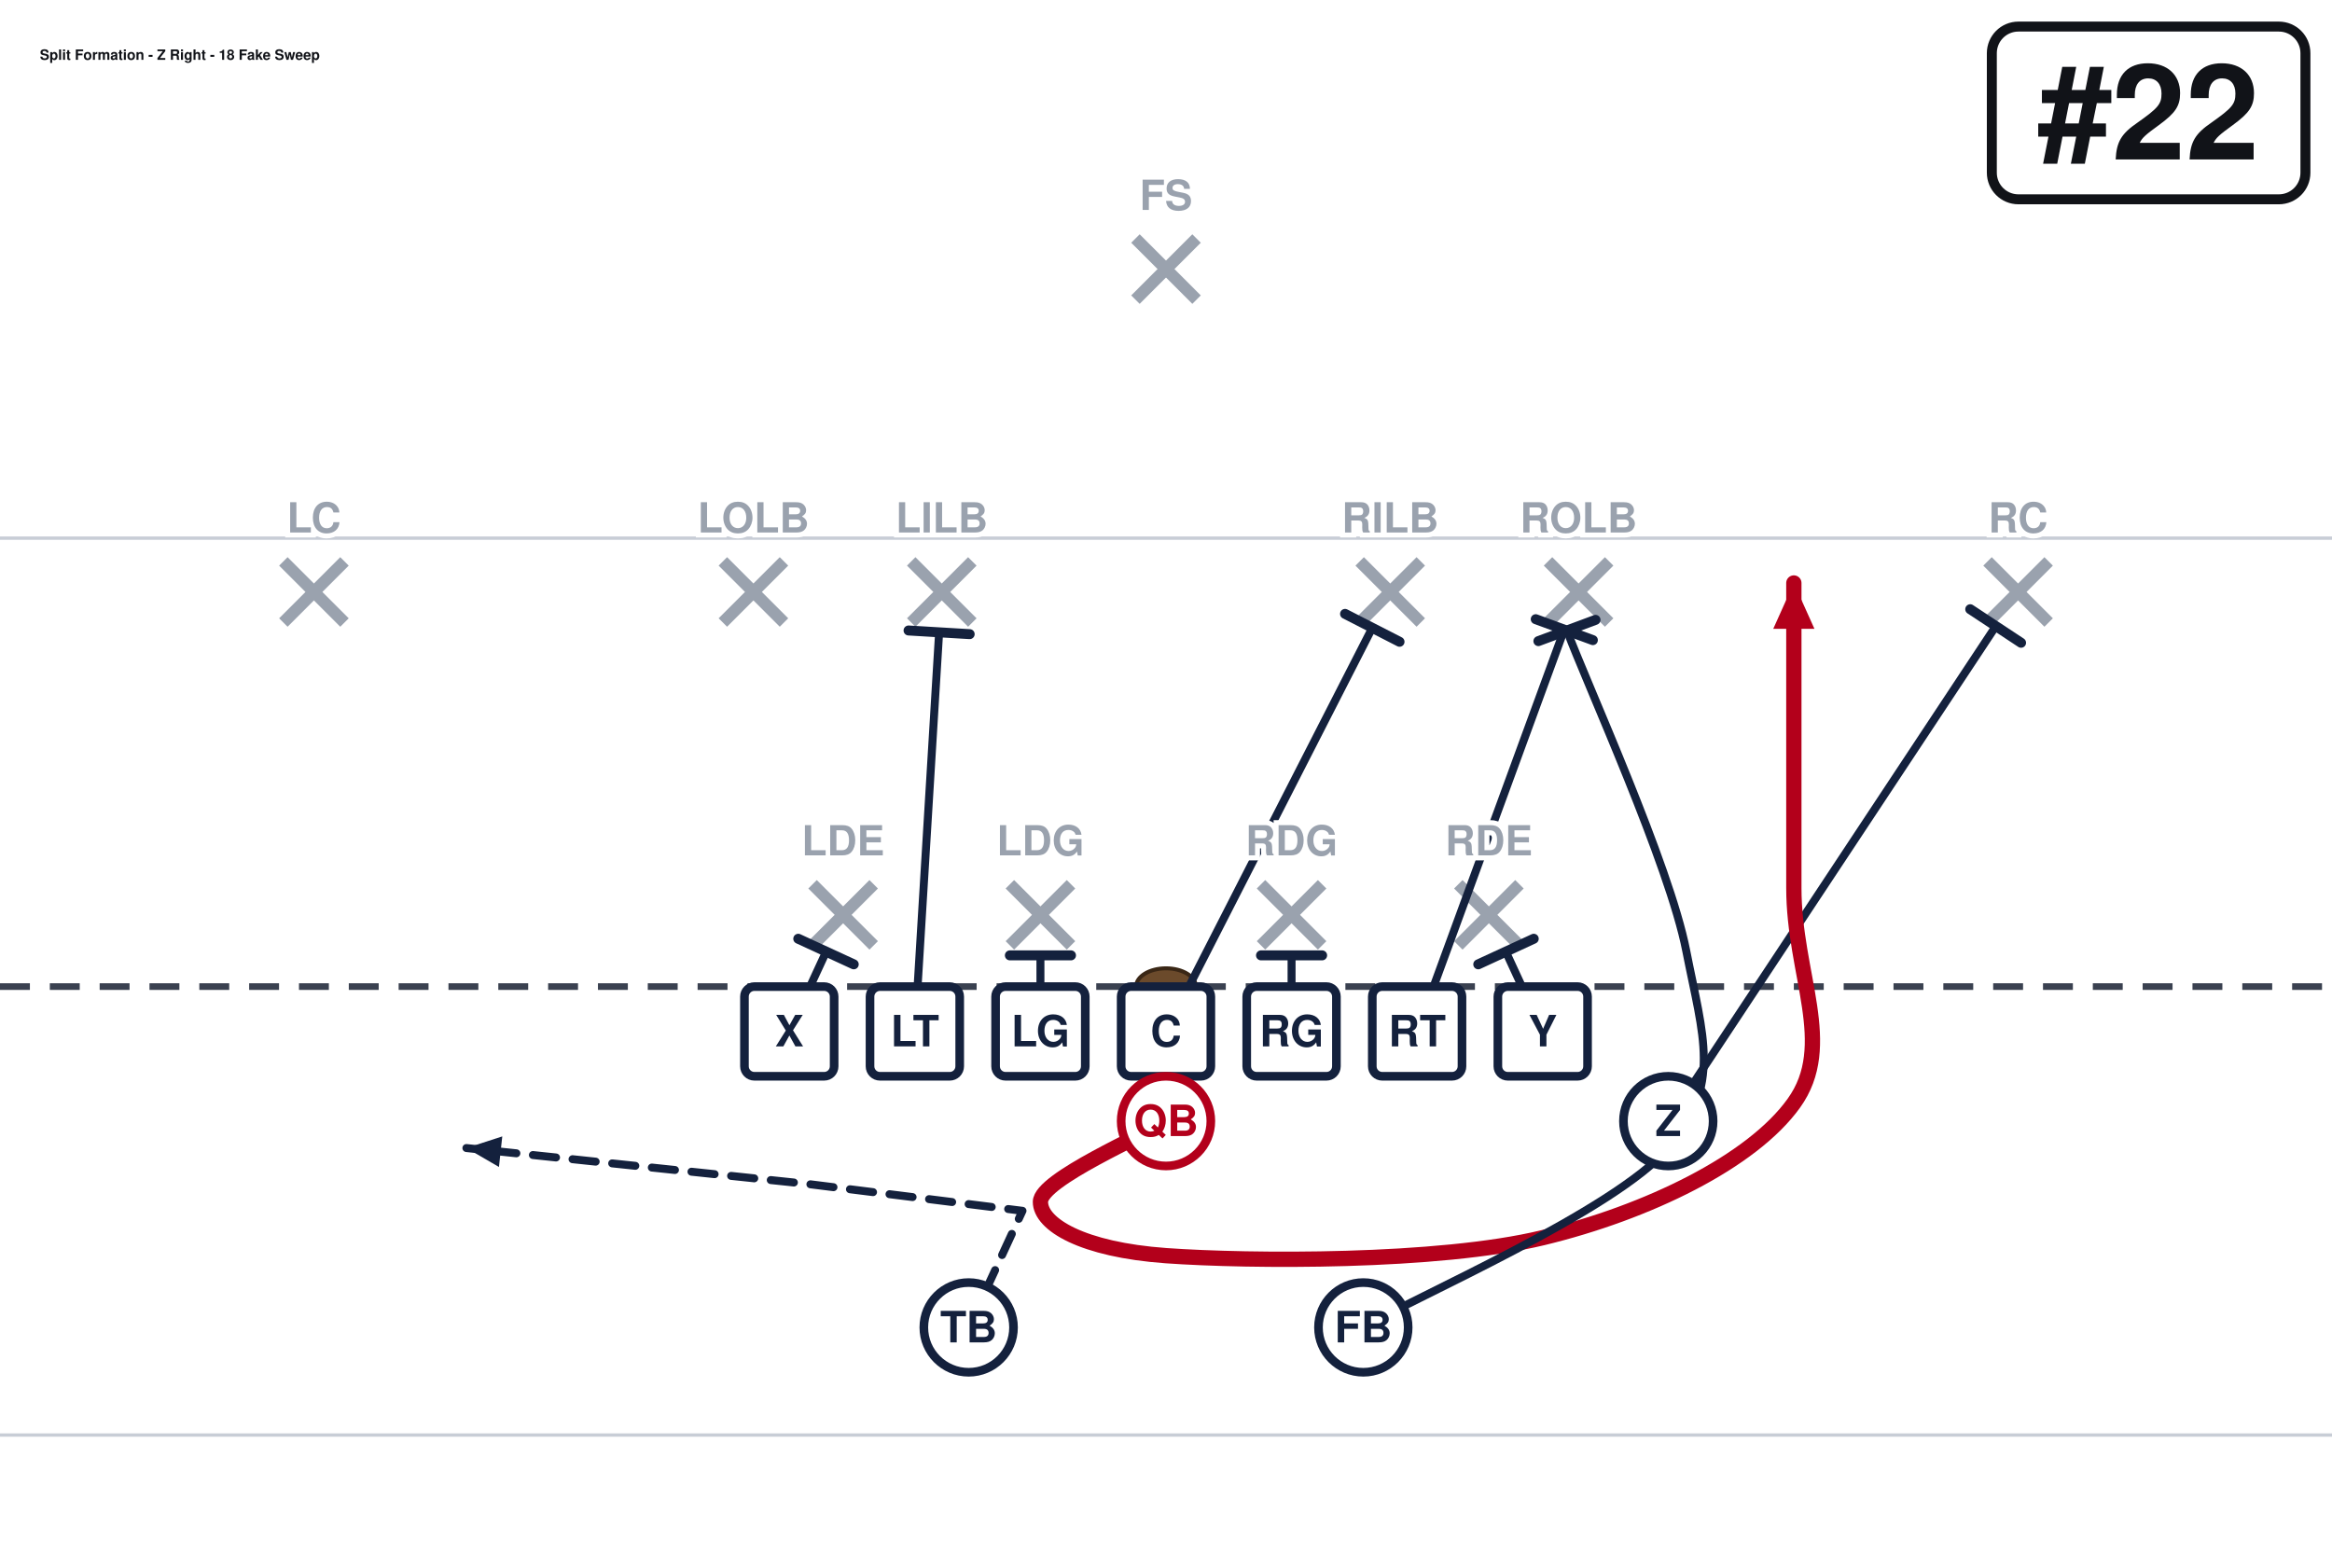
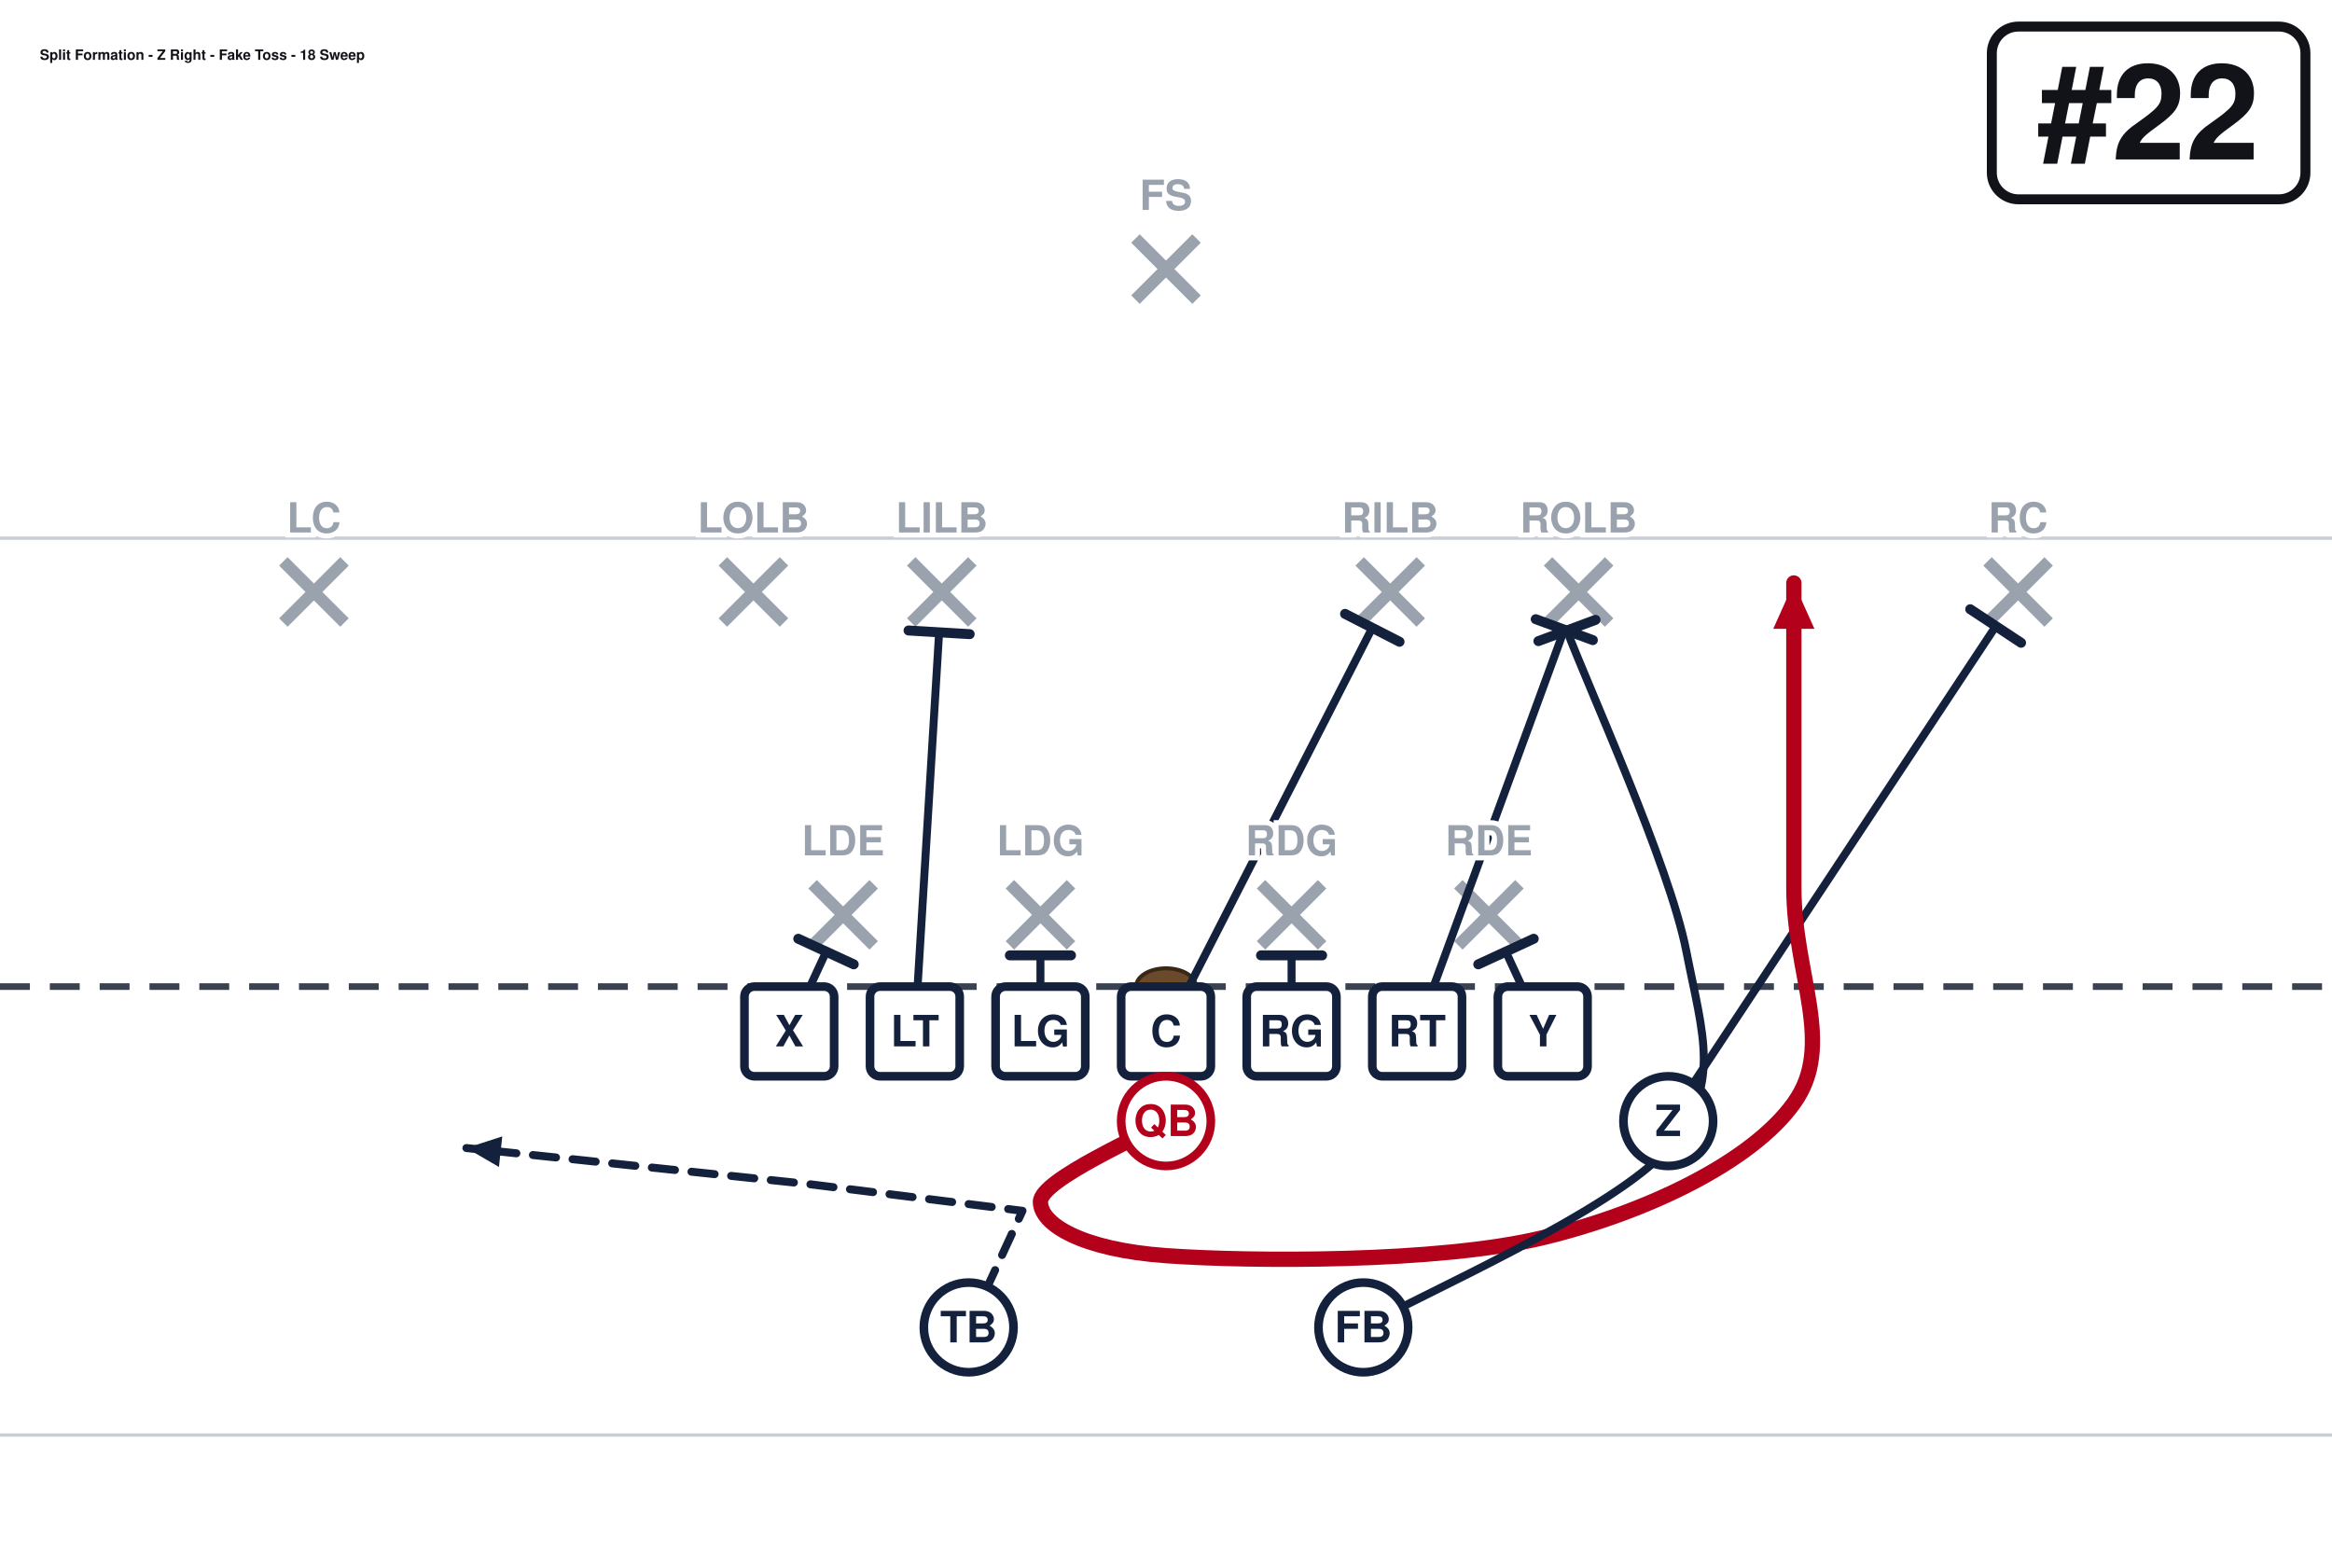
<svg xmlns="http://www.w3.org/2000/svg" width="702" height="472" viewBox="0 27 702 472" font-family="Segoe UI, Helvetica, Arial, sans-serif" role="img">
  <rect x="0" y="0" width="702" height="513" fill="#ffffff" />
  <line x1="0" y1="459.0" x2="702" y2="459.0" stroke="#c8cdd6" stroke-width="1" />
  <line x1="0" y1="189.0" x2="702" y2="189.0" stroke="#c8cdd6" stroke-width="1" />
  <line x1="0" y1="324.0" x2="702" y2="324.0" stroke="#3a4150" stroke-width="2" stroke-dasharray="9 6" />
  <ellipse cx="351.0" cy="324.0" rx="9" ry="5.5" fill="#6b4a2b" stroke="#3a2716" stroke-width="1.2" />
  <line x1="244.6" y1="293.2" x2="263.0" y2="311.6" stroke="#9aa2ae" stroke-width="3.6" />
  <line x1="263.0" y1="293.2" x2="244.6" y2="311.6" stroke="#9aa2ae" stroke-width="3.6" />
  <line x1="304.0" y1="293.2" x2="322.4" y2="311.6" stroke="#9aa2ae" stroke-width="3.6" />
  <line x1="322.4" y1="293.2" x2="304.0" y2="311.6" stroke="#9aa2ae" stroke-width="3.6" />
  <line x1="379.6" y1="293.2" x2="398.0" y2="311.6" stroke="#9aa2ae" stroke-width="3.6" />
  <line x1="398.0" y1="293.2" x2="379.6" y2="311.6" stroke="#9aa2ae" stroke-width="3.6" />
  <line x1="439.0" y1="293.2" x2="457.4" y2="311.6" stroke="#9aa2ae" stroke-width="3.6" />
  <line x1="457.4" y1="293.2" x2="439.0" y2="311.6" stroke="#9aa2ae" stroke-width="3.6" />
  <line x1="217.6" y1="196.0" x2="236.0" y2="214.4" stroke="#9aa2ae" stroke-width="3.6" />
  <line x1="236.0" y1="196.0" x2="217.6" y2="214.4" stroke="#9aa2ae" stroke-width="3.6" />
  <line x1="274.3" y1="196.0" x2="292.7" y2="214.4" stroke="#9aa2ae" stroke-width="3.6" />
  <line x1="292.7" y1="196.0" x2="274.3" y2="214.4" stroke="#9aa2ae" stroke-width="3.6" />
  <line x1="409.3" y1="196.0" x2="427.7" y2="214.4" stroke="#9aa2ae" stroke-width="3.6" />
  <line x1="427.7" y1="196.0" x2="409.3" y2="214.4" stroke="#9aa2ae" stroke-width="3.6" />
  <line x1="466.0" y1="196.0" x2="484.4" y2="214.4" stroke="#9aa2ae" stroke-width="3.6" />
  <line x1="484.4" y1="196.0" x2="466.0" y2="214.4" stroke="#9aa2ae" stroke-width="3.6" />
  <line x1="85.3" y1="196.0" x2="103.7" y2="214.4" stroke="#9aa2ae" stroke-width="3.6" />
  <line x1="103.7" y1="196.0" x2="85.3" y2="214.4" stroke="#9aa2ae" stroke-width="3.6" />
  <line x1="598.3" y1="196.0" x2="616.7" y2="214.4" stroke="#9aa2ae" stroke-width="3.6" />
  <line x1="616.7" y1="196.0" x2="598.3" y2="214.4" stroke="#9aa2ae" stroke-width="3.6" />
  <line x1="341.8" y1="98.8" x2="360.2" y2="117.2" stroke="#9aa2ae" stroke-width="3.6" />
  <line x1="360.2" y1="98.8" x2="341.8" y2="117.2" stroke="#9aa2ae" stroke-width="3.6" />
  <path d="M237.6,337.5 L248.7,313.5" fill="none" stroke="#14213d" stroke-width="2.4" stroke-linecap="round" stroke-linejoin="round" />
  <line x1="240.3" y1="309.6" x2="257.0" y2="317.3" stroke="#14213d" stroke-width="3.0" stroke-linecap="round" />
  <path d="M275.4,337.5 L282.7,217.4" fill="none" stroke="#14213d" stroke-width="2.4" stroke-linecap="round" stroke-linejoin="round" />
  <line x1="273.5" y1="216.8" x2="291.9" y2="217.9" stroke="#14213d" stroke-width="3.0" stroke-linecap="round" />
  <path d="M313.2,337.5 L313.2,314.6" fill="none" stroke="#14213d" stroke-width="2.4" stroke-linecap="round" stroke-linejoin="round" />
  <line x1="304.0" y1="314.6" x2="322.4" y2="314.6" stroke="#14213d" stroke-width="3.0" stroke-linecap="round" />
  <path d="M351.0,337.5 L413.1,216.0" fill="none" stroke="#14213d" stroke-width="2.4" stroke-linecap="round" stroke-linejoin="round" />
  <line x1="404.9" y1="211.8" x2="421.3" y2="220.2" stroke="#14213d" stroke-width="3.0" stroke-linecap="round" />
  <path d="M388.8,337.5 L388.8,314.6" fill="none" stroke="#14213d" stroke-width="2.4" stroke-linecap="round" stroke-linejoin="round" />
  <line x1="379.6" y1="314.6" x2="398.0" y2="314.6" stroke="#14213d" stroke-width="3.0" stroke-linecap="round" />
  <path d="M426.6,337.5 L470.9,216.5" fill="none" stroke="#14213d" stroke-width="2.4" stroke-linecap="round" stroke-linejoin="round" />
  <line x1="462.3" y1="213.4" x2="479.5" y2="219.7" stroke="#14213d" stroke-width="3.0" stroke-linecap="round" />
  <path d="M464.4,337.5 L453.3,313.5" fill="none" stroke="#14213d" stroke-width="2.4" stroke-linecap="round" stroke-linejoin="round" />
  <line x1="445.0" y1="317.3" x2="461.7" y2="309.6" stroke="#14213d" stroke-width="3.0" stroke-linecap="round" />
  <path d="M502.2,364.5 L600.8,215.5" fill="none" stroke="#14213d" stroke-width="2.4" stroke-linecap="round" stroke-linejoin="round" />
  <line x1="593.1" y1="210.4" x2="608.4" y2="220.5" stroke="#14213d" stroke-width="3.0" stroke-linecap="round" />
  <path d="M351.0,364.5 C344.7,368.6 313.2,382.1 313.2,388.8 C313.2,395.6 325.8,403.2 351.0,405.0 C376.2,406.8 432.9,407.2 464.4,399.6 C495.9,392.0 527.4,376.7 540.0,359.1 C552.6,341.6 540.0,320.4 540.0,294.3 C540.0,268.2 540.0,217.8 540.0,202.5" fill="none" stroke="#b3001b" stroke-width="4.6" stroke-linecap="round" stroke-linejoin="round" />
  <polygon points="540.0,202.5 546.2,216.3 533.8,216.3" fill="#b3001b" />
  <path d="M410.4,426.6 C425.7,417.6 486.0,391.5 502.2,372.6 C518.4,353.7 512.7,339.2 507.6,313.2 C502.5,287.2 477.7,232.9 471.7,216.8" fill="none" stroke="#14213d" stroke-width="2.4" stroke-linecap="round" stroke-linejoin="round" />
  <line x1="463.1" y1="220.0" x2="480.3" y2="213.6" stroke="#14213d" stroke-width="3.0" stroke-linecap="round" />
  <path d="M291.6,426.6 L307.8,391.5 L243.0,383.4 L140.4,372.6" fill="none" stroke="#14213d" stroke-width="2.4" stroke-linecap="round" stroke-linejoin="round" stroke-dasharray="7 5" />
  <polygon points="140.4,372.6 151.2,369.1 150.2,378.3" fill="#14213d" />
  <rect x="224.1" y="324.0" width="27.0" height="27.0" rx="3" fill="#ffffff" stroke="#14213d" stroke-width="2.6" />
  <text x="237.6" y="342.0" text-anchor="middle" font-size="13" font-weight="700" fill="#14213d">X</text>
  <rect x="261.9" y="324.0" width="27.0" height="27.0" rx="3" fill="#ffffff" stroke="#14213d" stroke-width="2.6" />
  <text x="275.4" y="342.0" text-anchor="middle" font-size="13" font-weight="700" fill="#14213d">LT</text>
  <rect x="299.7" y="324.0" width="27.0" height="27.0" rx="3" fill="#ffffff" stroke="#14213d" stroke-width="2.6" />
  <text x="313.2" y="342.0" text-anchor="middle" font-size="13" font-weight="700" fill="#14213d">LG</text>
  <rect x="337.5" y="324.0" width="27.0" height="27.0" rx="3" fill="#ffffff" stroke="#14213d" stroke-width="2.6" />
  <text x="351.0" y="342.0" text-anchor="middle" font-size="13" font-weight="700" fill="#14213d">C</text>
  <rect x="375.3" y="324.0" width="27.0" height="27.0" rx="3" fill="#ffffff" stroke="#14213d" stroke-width="2.6" />
  <text x="388.8" y="342.0" text-anchor="middle" font-size="13" font-weight="700" fill="#14213d">RG</text>
  <rect x="413.1" y="324.0" width="27.0" height="27.0" rx="3" fill="#ffffff" stroke="#14213d" stroke-width="2.6" />
  <text x="426.6" y="342.0" text-anchor="middle" font-size="13" font-weight="700" fill="#14213d">RT</text>
  <rect x="450.9" y="324.0" width="27.0" height="27.0" rx="3" fill="#ffffff" stroke="#14213d" stroke-width="2.6" />
  <text x="464.4" y="342.0" text-anchor="middle" font-size="13" font-weight="700" fill="#14213d">Y</text>
  <circle cx="502.2" cy="364.5" r="13.5" fill="#ffffff" stroke="#14213d" stroke-width="2.6" />
  <text x="502.2" y="369.0" text-anchor="middle" font-size="13" font-weight="700" fill="#14213d">Z</text>
  <circle cx="351.0" cy="364.5" r="13.5" fill="#ffffff" stroke="#b3001b" stroke-width="2.6" />
  <text x="351.0" y="369.0" text-anchor="middle" font-size="13" font-weight="700" fill="#b3001b">QB</text>
  <circle cx="291.6" cy="426.6" r="13.5" fill="#ffffff" stroke="#14213d" stroke-width="2.6" />
  <text x="291.6" y="431.1" text-anchor="middle" font-size="13" font-weight="700" fill="#14213d">TB</text>
  <circle cx="410.4" cy="426.6" r="13.5" fill="#ffffff" stroke="#14213d" stroke-width="2.6" />
  <text x="410.4" y="431.1" text-anchor="middle" font-size="13" font-weight="700" fill="#14213d">FB</text>
  <text x="253.8" y="284.5" text-anchor="middle" font-size="12.5" fill="#9aa2ae" font-weight="600" stroke="#fff" stroke-width="3" paint-order="stroke">LDE</text>
  <text x="313.2" y="284.5" text-anchor="middle" font-size="12.5" fill="#9aa2ae" font-weight="600" stroke="#fff" stroke-width="3" paint-order="stroke">LDG</text>
  <text x="388.8" y="284.5" text-anchor="middle" font-size="12.5" fill="#9aa2ae" font-weight="600" stroke="#fff" stroke-width="3" paint-order="stroke">RDG</text>
  <text x="448.2" y="284.5" text-anchor="middle" font-size="12.5" fill="#9aa2ae" font-weight="600" stroke="#fff" stroke-width="3" paint-order="stroke">RDE</text>
  <text x="226.8" y="187.3" text-anchor="middle" font-size="12.5" fill="#9aa2ae" font-weight="600" stroke="#fff" stroke-width="3" paint-order="stroke">LOLB</text>
  <text x="283.5" y="187.3" text-anchor="middle" font-size="12.5" fill="#9aa2ae" font-weight="600" stroke="#fff" stroke-width="3" paint-order="stroke">LILB</text>
  <text x="418.5" y="187.3" text-anchor="middle" font-size="12.5" fill="#9aa2ae" font-weight="600" stroke="#fff" stroke-width="3" paint-order="stroke">RILB</text>
  <text x="475.2" y="187.3" text-anchor="middle" font-size="12.5" fill="#9aa2ae" font-weight="600" stroke="#fff" stroke-width="3" paint-order="stroke">ROLB</text>
  <text x="94.5" y="187.3" text-anchor="middle" font-size="12.5" fill="#9aa2ae" font-weight="600" stroke="#fff" stroke-width="3" paint-order="stroke">LC</text>
  <text x="607.5" y="187.3" text-anchor="middle" font-size="12.5" fill="#9aa2ae" font-weight="600" stroke="#fff" stroke-width="3" paint-order="stroke">RC</text>
  <text x="351.0" y="90.2" text-anchor="middle" font-size="12.5" fill="#9aa2ae" font-weight="600" stroke="#fff" stroke-width="3" paint-order="stroke">FS</text>
  <rect x="599.6" y="35.0" width="94.4" height="52.0" rx="8" fill="#ffffff" stroke="#111318" stroke-width="3" />
  <text x="646.8" y="75.0" text-anchor="middle" font-size="40" font-weight="800" fill="#111318">#22</text>
-   <text x="12.0" y="45.0" font-size="4.3" font-weight="700" fill="#111318">Split Formation - Z Right - 18 Fake Sweep</text>
+   <text x="12.0" y="45.0" font-size="4.3" font-weight="700" fill="#111318">Split Formation - Z Right - Fake Toss - 18 Sweep</text>
</svg>
